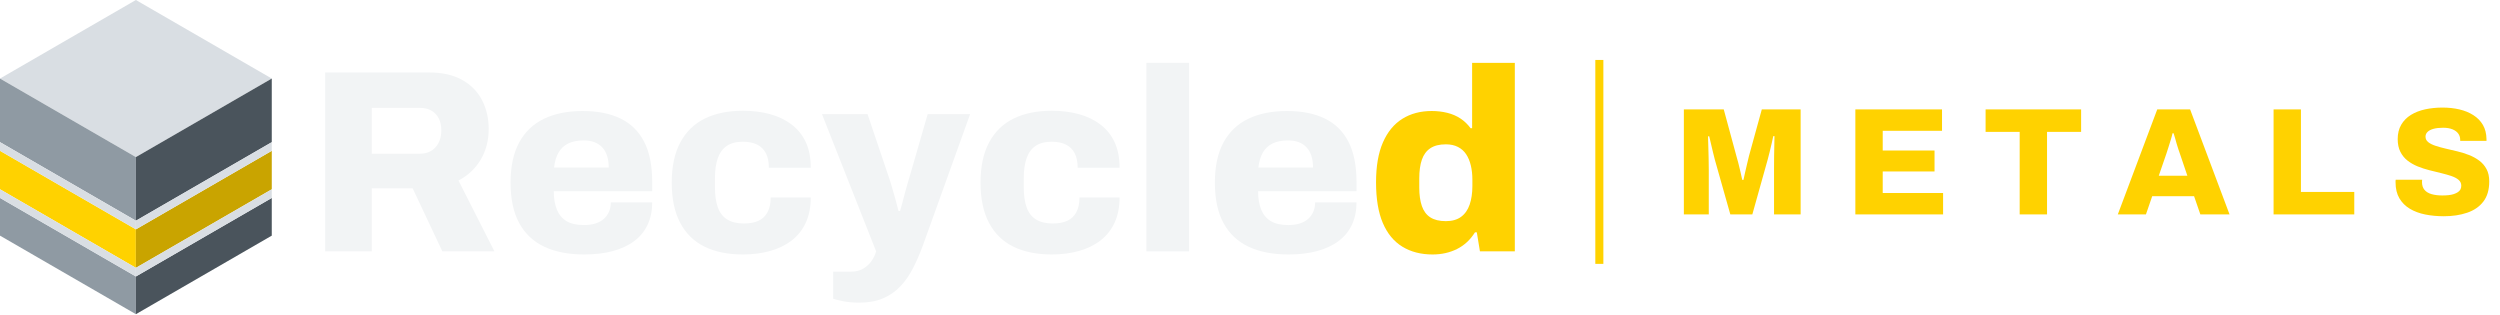
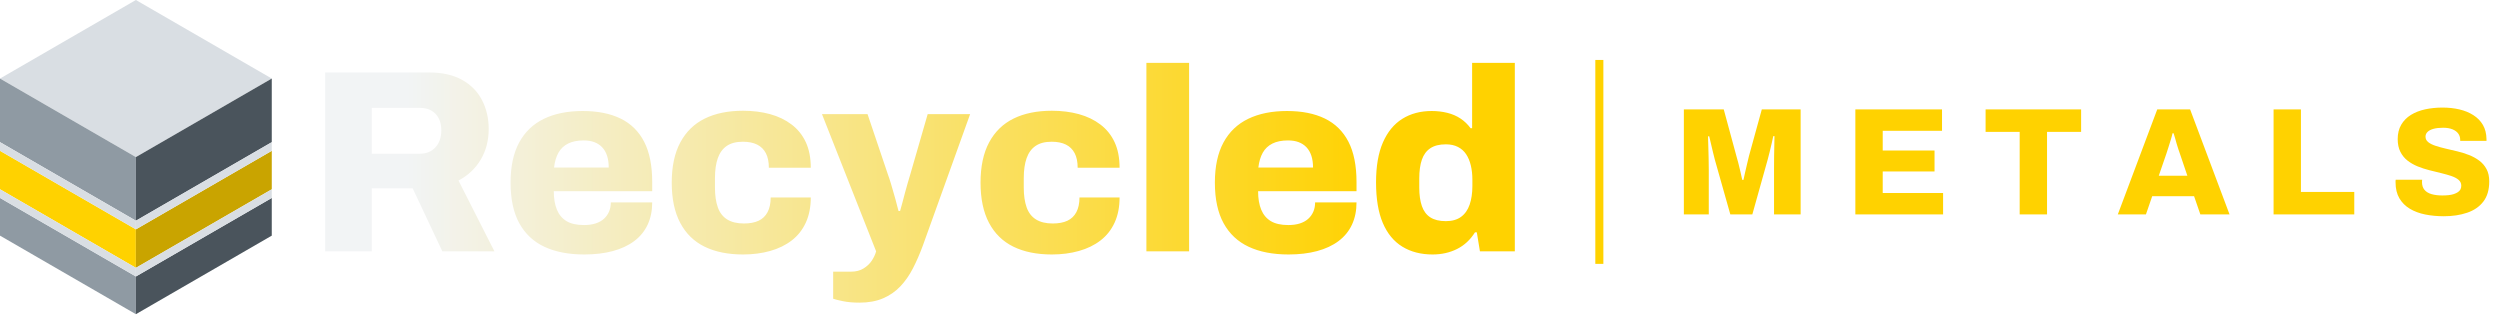
<svg xmlns="http://www.w3.org/2000/svg" role="img" aria-label="Recycled Metals" viewBox="0 0 2228 280" width="2228" height="280">
  <polygon fill="#D9DEE3" points="121.10,0.00 242.20,70.00 121.10,140.00 0.00,70.00" />
  <polygon fill="#8F9AA3" points="0.00,70.00 121.10,140.00 121.10,196.70 0.00,126.70" />
  <polygon fill="#4A545C" points="121.10,140.00 242.20,70.00 242.20,126.70 121.10,196.70" />
  <polygon fill="#FFD200" points="0.00,134.40 121.10,204.40 121.10,238.70 0.00,168.70" />
  <polygon fill="#C9A400" points="121.10,204.40 242.20,134.40 242.20,168.70 121.10,238.70" />
  <polygon fill="#8F9AA3" points="0.00,176.40 121.10,246.40 121.10,280.00 0.00,210.00" />
  <polygon fill="#4A545C" points="121.10,246.40 242.20,176.40 242.20,210.00 121.10,280.00" />
  <polygon fill="#D9DEE3" points="0.00,126.70 121.10,196.70 121.10,204.40 0.00,134.40" />
  <polygon fill="#D9DEE3" points="121.10,196.70 242.20,126.70 242.20,134.40 121.10,204.40" />
  <polygon fill="#D9DEE3" points="0.00,168.70 121.10,238.70 121.10,246.40 0.00,176.40" />
  <polygon fill="#D9DEE3" points="121.10,238.70 242.20,168.70 242.20,176.40 121.10,246.40" />
-   <g transform="translate(289.8,224.0) scale(0.2320442,-0.2320442)">
-     <path fill="#F2F4F5" transform="translate(-75,0)" d="M75 0V687H474Q550 687 601.0 658.5Q652 630 677.5 580.5Q703 531 703 470Q703 404 672.5 352.5Q642 301 587 272L725 0H525L411 242H254V0ZM254 375H439Q476 375 498.5 399.5Q521 424 521 465Q521 492 511.0 511.0Q501 530 483.0 540.5Q465 551 439 551H254Z" />
-     <path fill="#F2F4F5" transform="translate(675,0)" d="M320 -12Q230 -12 167.0 17.5Q104 47 70.5 108.0Q37 169 37 264Q37 357 70.0 418.0Q103 479 165.0 509.0Q227 539 314 539Q400 539 459.5 510.0Q519 481 550.0 421.0Q581 361 581 266V231H203Q203 189 215.0 160.0Q227 131 252.0 116.0Q277 101 319 101Q344 101 363.0 107.0Q382 113 395.0 124.5Q408 136 415.0 152.0Q422 168 422 188H581Q581 140 563.5 102.5Q546 65 512.0 39.5Q478 14 429.5 1.0Q381 -12 320 -12ZM204 322H414Q414 348 407.5 367.5Q401 387 388.5 400.0Q376 413 358.5 419.5Q341 426 318 426Q282 426 258.0 414.0Q234 402 221.0 379.0Q208 356 204 322Z" />
-     <path fill="#F2F4F5" transform="translate(1294,0)" d="M311 -12Q224 -12 163.0 18.0Q102 48 69.5 109.5Q37 171 37 264Q37 357 70.0 418.5Q103 480 164.0 510.0Q225 540 311 540Q367 540 414.5 527.0Q462 514 497.5 487.0Q533 460 552.0 419.0Q571 378 571 321H410Q410 355 398.5 377.0Q387 399 365.0 410.0Q343 421 310 421Q272 421 248.5 405.0Q225 389 214.0 358.0Q203 327 203 281V245Q203 200 214.0 169.0Q225 138 250.0 122.5Q275 107 314 107Q348 107 370.5 117.5Q393 128 405.0 150.5Q417 173 417 207H571Q571 152 552.0 110.5Q533 69 498.0 42.0Q463 15 415.0 1.5Q367 -12 311 -12Z" />
-     <path fill="#F2F4F5" transform="translate(1906,0)" d="M146 -197Q110 -197 83.0 -191.5Q56 -186 45 -182V-78H114Q142 -78 162.0 -65.5Q182 -53 193.5 -35.5Q205 -18 210 0L2 527H177L255 296Q261 280 268.5 254.5Q276 229 283.5 202.5Q291 176 296 155H302Q306 169 311.0 187.5Q316 206 321.0 225.5Q326 245 331.5 263.0Q337 281 341 295L408 527H571L389 21Q372 -25 351.5 -65.0Q331 -105 303.0 -134.5Q275 -164 236.5 -180.5Q198 -197 146 -197Z" />
-     <path fill="#F2F4F5" transform="translate(2480,0)" d="M311 -12Q224 -12 163.0 18.0Q102 48 69.5 109.5Q37 171 37 264Q37 357 70.0 418.5Q103 480 164.0 510.0Q225 540 311 540Q367 540 414.5 527.0Q462 514 497.5 487.0Q533 460 552.0 419.0Q571 378 571 321H410Q410 355 398.5 377.0Q387 399 365.0 410.0Q343 421 310 421Q272 421 248.5 405.0Q225 389 214.0 358.0Q203 327 203 281V245Q203 200 214.0 169.0Q225 138 250.0 122.5Q275 107 314 107Q348 107 370.5 117.5Q393 128 405.0 150.5Q417 173 417 207H571Q571 152 552.0 110.5Q533 69 498.0 42.0Q463 15 415.0 1.5Q367 -12 311 -12Z" />
-     <path fill="#F2F4F5" transform="translate(3092,0)" d="M62 0V724H226V0Z" />
-     <path fill="#F2F4F5" transform="translate(3380,0)" d="M320 -12Q230 -12 167.0 17.5Q104 47 70.5 108.0Q37 169 37 264Q37 357 70.0 418.0Q103 479 165.0 509.0Q227 539 314 539Q400 539 459.5 510.0Q519 481 550.0 421.0Q581 361 581 266V231H203Q203 189 215.0 160.0Q227 131 252.0 116.0Q277 101 319 101Q344 101 363.0 107.0Q382 113 395.0 124.5Q408 136 415.0 152.0Q422 168 422 188H581Q581 140 563.5 102.5Q546 65 512.0 39.5Q478 14 429.5 1.0Q381 -12 320 -12ZM204 322H414Q414 348 407.5 367.5Q401 387 388.5 400.0Q376 413 358.5 419.5Q341 426 318 426Q282 426 258.0 414.0Q234 402 221.0 379.0Q208 356 204 322Z" />
-     <path fill="#FFD200" transform="translate(3999,0)" d="M254 -12Q187 -12 138.0 18.0Q89 48 63.0 109.0Q37 170 37 265Q37 358 63.5 418.5Q90 479 138.0 509.0Q186 539 251 539Q282 539 310.5 532.0Q339 525 361.5 510.0Q384 495 400 473H406V724H570V0H436L424 73H417Q390 30 348.0 9.0Q306 -12 254 -12ZM305 116Q341 116 363.5 132.5Q386 149 396.5 179.5Q407 210 407 251V275Q407 305 401.0 330.0Q395 355 383.0 373.0Q371 391 351.5 401.0Q332 411 305 411Q268 411 245.5 396.0Q223 381 213.0 352.0Q203 323 203 280V245Q203 203 213.0 174.0Q223 145 245.5 130.5Q268 116 305 116Z" />
-   </g>
+   <defs>
+     <linearGradient id="rm-fade" gradientUnits="userSpaceOnUse" x1="362.7" y1="0" x2="1226.3" y2="0">
+       <stop offset="0" stop-color="#F2F4F5" />
+       <stop offset="1" stop-color="#FFD200" />
+     </linearGradient>
+     <clipPath id="rm-word" transform="translate(289.8,224.0) scale(0.2320442,-0.2320442)">
+       <path transform="translate(-75,0)" d="M75 0V687H474Q550 687 601.0 658.5Q652 630 677.5 580.5Q703 531 703 470Q703 404 672.5 352.5Q642 301 587 272L725 0H525L411 242H254V0ZM254 375H439Q476 375 498.5 399.5Q521 424 521 465Q521 492 511.0 511.0Q501 530 483.0 540.5Q465 551 439 551H254Z" />
+       <path transform="translate(675,0)" d="M320 -12Q230 -12 167.0 17.5Q104 47 70.5 108.0Q37 169 37 264Q37 357 70.0 418.0Q103 479 165.0 509.0Q227 539 314 539Q400 539 459.5 510.0Q519 481 550.0 421.0Q581 361 581 266V231H203Q203 189 215.0 160.0Q227 131 252.0 116.0Q277 101 319 101Q344 101 363.0 107.0Q382 113 395.0 124.5Q408 136 415.0 152.0Q422 168 422 188H581Q581 140 563.5 102.5Q546 65 512.0 39.5Q478 14 429.5 1.0Q381 -12 320 -12ZM204 322H414Q414 348 407.5 367.5Q401 387 388.5 400.0Q376 413 358.5 419.5Q341 426 318 426Q282 426 258.0 414.0Q234 402 221.0 379.0Q208 356 204 322Z" />
+       <path transform="translate(1294,0)" d="M311 -12Q224 -12 163.0 18.0Q102 48 69.5 109.5Q37 171 37 264Q37 357 70.0 418.5Q103 480 164.0 510.0Q225 540 311 540Q367 540 414.5 527.0Q462 514 497.5 487.0Q533 460 552.0 419.0Q571 378 571 321H410Q410 355 398.5 377.0Q387 399 365.0 410.0Q343 421 310 421Q272 421 248.5 405.0Q225 389 214.0 358.0Q203 327 203 281V245Q203 200 214.0 169.0Q225 138 250.0 122.5Q275 107 314 107Q348 107 370.5 117.5Q393 128 405.0 150.5Q417 173 417 207H571Q571 152 552.0 110.5Q533 69 498.0 42.0Q463 15 415.0 1.5Q367 -12 311 -12Z" />
+       <path transform="translate(1906,0)" d="M146 -197Q110 -197 83.0 -191.5Q56 -186 45 -182V-78H114Q142 -78 162.0 -65.5Q182 -53 193.5 -35.5Q205 -18 210 0L2 527H177L255 296Q261 280 268.5 254.5Q276 229 283.5 202.5Q291 176 296 155H302Q306 169 311.0 187.5Q316 206 321.0 225.5Q326 245 331.5 263.0Q337 281 341 295L408 527H571L389 21Q372 -25 351.5 -65.0Q331 -105 303.0 -134.5Q275 -164 236.5 -180.5Q198 -197 146 -197Z" />
+       <path transform="translate(2480,0)" d="M311 -12Q224 -12 163.0 18.0Q102 48 69.5 109.5Q37 171 37 264Q37 357 70.0 418.5Q103 480 164.0 510.0Q225 540 311 540Q367 540 414.5 527.0Q462 514 497.5 487.0Q533 460 552.0 419.0Q571 378 571 321H410Q410 355 398.5 377.0Q387 399 365.0 410.0Q343 421 310 421Q272 421 248.5 405.0Q225 389 214.0 358.0Q203 327 203 281V245Q203 200 214.0 169.0Q225 138 250.0 122.5Q275 107 314 107Q348 107 370.5 117.5Q393 128 405.0 150.5Q417 173 417 207H571Q571 152 552.0 110.5Q533 69 498.0 42.0Q463 15 415.0 1.5Q367 -12 311 -12Z" />
+       <path transform="translate(3092,0)" d="M62 0V724H226V0Z" />
+       <path transform="translate(3380,0)" d="M320 -12Q230 -12 167.0 17.5Q104 47 70.5 108.0Q37 169 37 264Q37 357 70.0 418.0Q103 479 165.0 509.0Q227 539 314 539Q400 539 459.5 510.0Q519 481 550.0 421.0Q581 361 581 266V231H203Q203 189 215.0 160.0Q227 131 252.0 116.0Q277 101 319 101Q344 101 363.0 107.0Q382 113 395.0 124.5Q408 136 415.0 152.0Q422 168 422 188H581Q581 140 563.5 102.5Q546 65 512.0 39.5Q478 14 429.5 1.0Q381 -12 320 -12ZM204 322H414Q414 348 407.5 367.5Q401 387 388.5 400.0Q376 413 358.5 419.5Q341 426 318 426Q282 426 258.0 414.0Q234 402 221.0 379.0Q208 356 204 322Z" />
+       <path transform="translate(3999,0)" d="M254 -12Q187 -12 138.0 18.0Q89 48 63.0 109.0Q37 170 37 265Q37 358 63.5 418.5Q90 479 138.0 509.0Q186 539 251 539Q282 539 310.5 532.0Q339 525 361.5 510.0Q384 495 400 473H406V724H570V0H436L424 73H417Q390 30 348.0 9.0Q306 -12 254 -12ZM305 116Q341 116 363.5 132.5Q386 149 396.5 179.5Q407 210 407 251V275Q407 305 401.0 330.0Q395 355 383.0 373.0Q371 391 351.5 401.0Q332 411 305 411Q268 411 245.5 396.0Q223 381 213.0 352.0Q203 323 203 280V245Q203 203 213.0 174.0Q223 145 245.5 130.5Q268 116 305 116Z" />
+     </clipPath>
+   </defs>
+   <rect x="279.8" y="47.6" width="1123.8" height="227.4" fill="url(#rm-fade)" clip-path="url(#rm-word)" />
  <rect x="1421.75" y="53.43" width="7.17" height="181.73" fill="#FFD200" />
  <g transform="translate(1490.44,191.08) scale(0.13621,-0.13621)">
    <path fill="#FFD200" transform="translate(0,0)" d="M75 0V687H336L419 381Q424 365 431.0 337.5Q438 310 445.0 280.0Q452 250 457 226H465Q469 245 475.0 271.5Q481 298 488.0 327.5Q495 357 501 382L585 687H839V0H665V293Q665 336 665.5 380.0Q666 424 667.0 460.0Q668 496 668 512H660Q657 497 650.5 468.5Q644 440 636.5 409.5Q629 379 623 357L523 0H379L278 357Q273 377 266.0 405.0Q259 433 252.5 462.0Q246 491 241 511H233Q234 485 235.0 447.5Q236 410 237.0 369.5Q238 329 238 293V0Z" />
    <path fill="#FFD200" transform="translate(1120.1,0)" d="M77 0V687H644V547H256V418H595V281H256V140H651V0Z" />
    <path fill="#FFD200" transform="translate(2025.2,0)" d="M247 0V540H24V687H649V540H426V0Z" />
    <path fill="#FFD200" transform="translate(2906.3,0)" d="M8 0 266 687H481L739 0H548L507 119H233L192 0ZM276 253H463L414 398Q410 409 404.5 425.5Q399 442 393.5 460.5Q388 479 383.0 498.0Q378 517 373 531H366Q362 512 354.5 488.0Q347 464 339.5 440.0Q332 416 326 398Z" />
    <path fill="#FFD200" transform="translate(3858.4,0)" d="M75 0V687H254V147H603V0Z" />
    <path fill="#FFD200" transform="translate(4687.5,0)" d="M360 -12Q295 -12 238.0 -0.5Q181 11 137.5 37.0Q94 63 69.0 105.5Q44 148 44 210Q44 214 44.0 219.0Q44 224 45 227H218Q218 224 217.5 219.5Q217 215 217 212Q217 180 233.5 160.5Q250 141 280.0 132.5Q310 124 350 124Q372 124 391.0 126.0Q410 128 425.0 133.0Q440 138 451.5 145.5Q463 153 468.5 163.5Q474 174 474 188Q474 211 456.5 226.0Q439 241 409.5 251.0Q380 261 343.0 270.0Q306 279 266.0 289.0Q226 299 189.0 314.0Q152 329 122.5 352.0Q93 375 75.5 409.5Q58 444 58 493Q58 547 81.0 586.5Q104 626 144.5 651.0Q185 676 238.0 687.5Q291 699 351 699Q410 699 461.5 687.0Q513 675 553.0 649.5Q593 624 615.5 585.5Q638 547 639 493V481H467V488Q467 511 454.5 528.5Q442 546 417.0 556.5Q392 567 355 567Q318 567 292.5 560.0Q267 553 253.5 540.0Q240 527 240 509Q240 487 257.5 473.0Q275 459 305.0 449.0Q335 439 372.0 430.5Q409 422 448.5 412.5Q488 403 525.0 388.5Q562 374 592.0 351.5Q622 329 639.5 296.0Q657 263 657 216Q657 134 618.5 84.0Q580 34 512.5 11.0Q445 -12 360 -12Z" />
  </g>
</svg>
